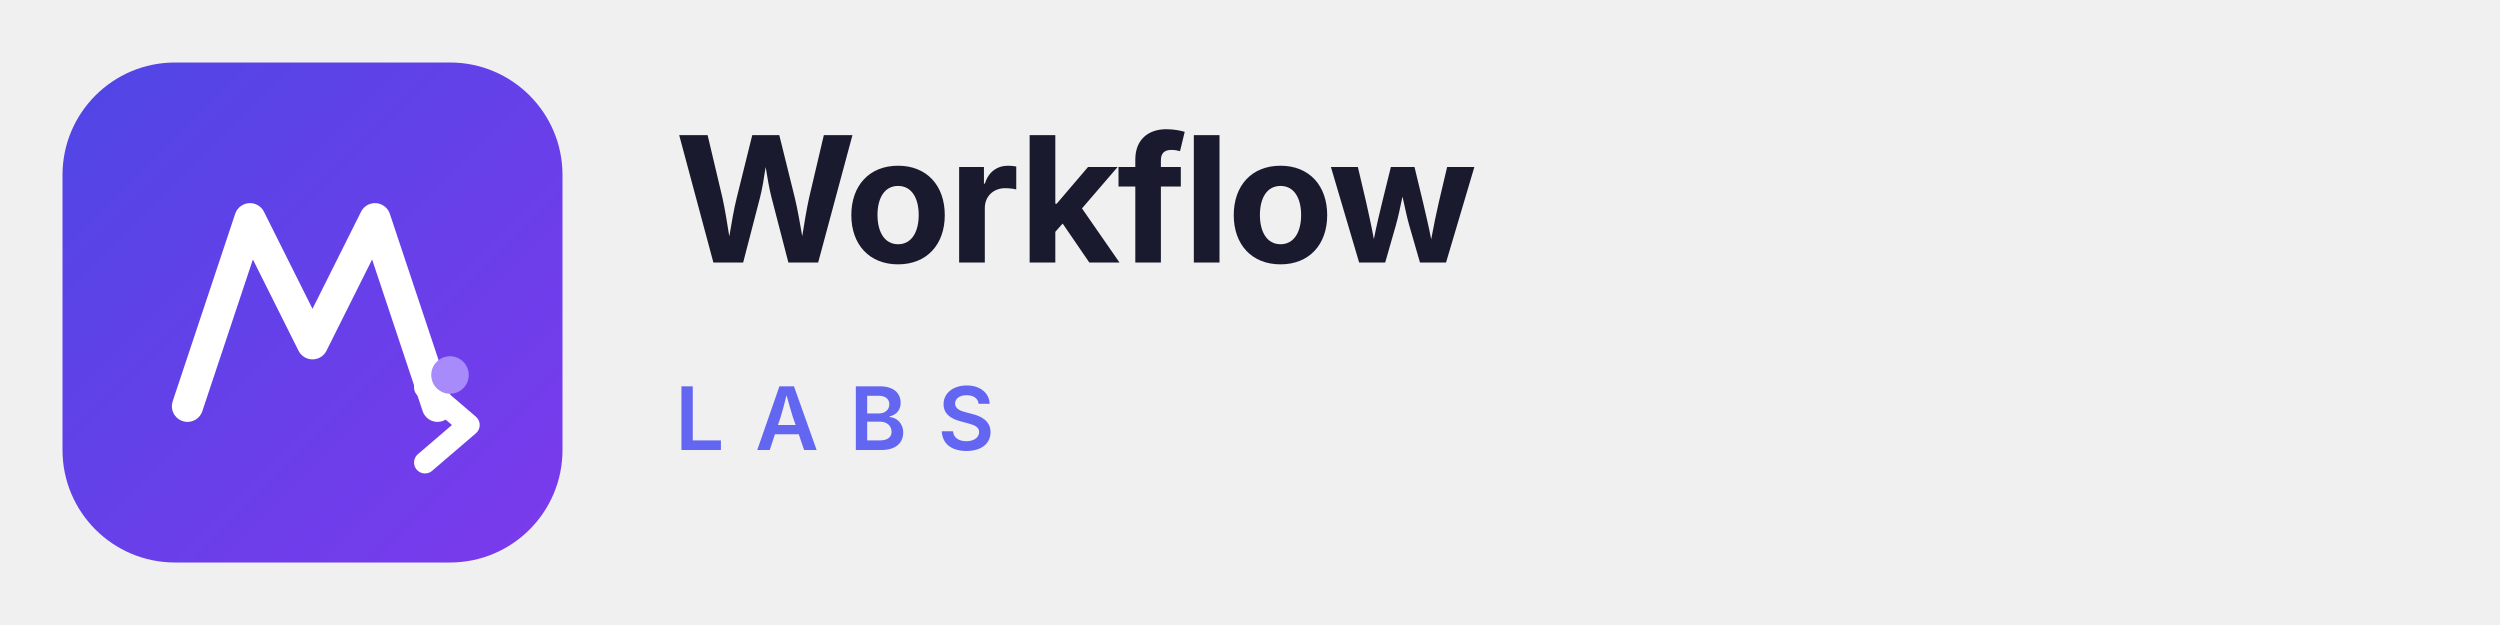
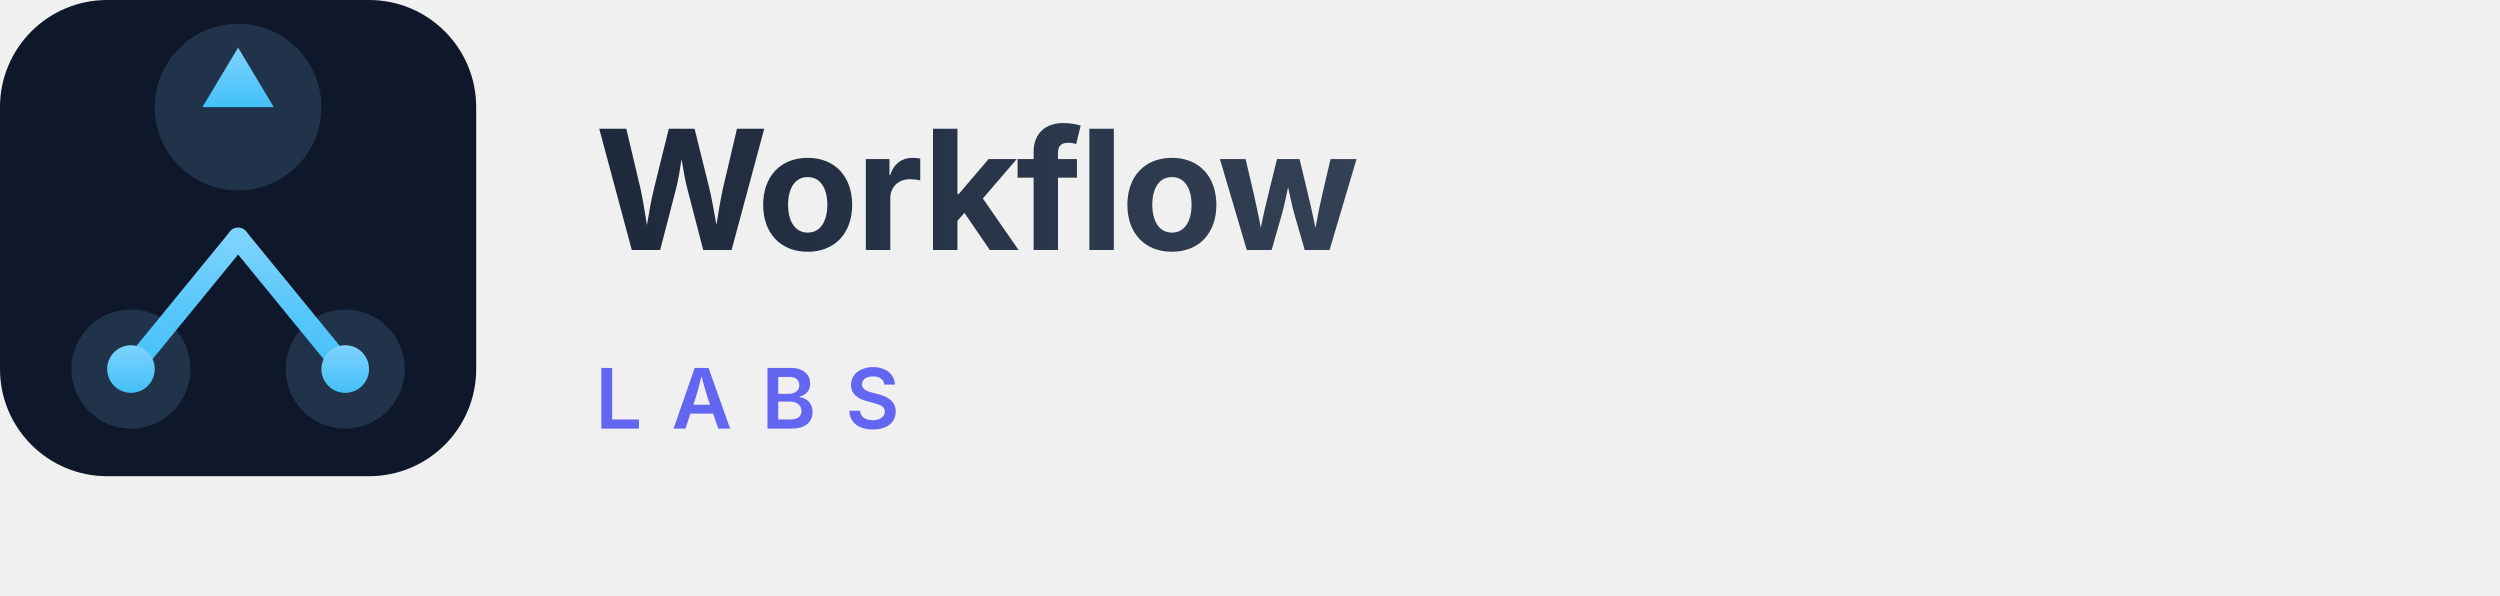
- <svg xmlns="http://www.w3.org/2000/svg" viewBox="0 0 400 100" width="400" height="100">
+ <svg xmlns="http://www.w3.org/2000/svg" viewBox="0 0 420 100" width="420" height="100">
  <defs>
-     <linearGradient id="gLogo" x1="0%" y1="0%" x2="100%" y2="100%">
-       <stop offset="0%" stop-color="#4f46e5" />
-       <stop offset="100%" stop-color="#7c3aed" />
+     <linearGradient id="gCyan" x1="0%" y1="0%" x2="0%" y2="100%">
+       <stop offset="0%" stop-color="#7dd3fc" />
+       <stop offset="100%" stop-color="#38bdf8" />
    </linearGradient>
-     <linearGradient id="gAccent" x1="0%" y1="0%" x2="100%" y2="0%">
-       <stop offset="0%" stop-color="#6366f1" />
-       <stop offset="100%" stop-color="#a78bfa" />
+     <linearGradient id="gText" x1="0%" y1="0%" x2="100%" y2="0%">
+       <stop offset="0%" stop-color="#1e293b" />
+       <stop offset="100%" stop-color="#334155" />
    </linearGradient>
  </defs>
-   <g transform="translate(10, 10)">
-     <rect x="0" y="0" width="80" height="80" rx="18" fill="url(#gLogo)" />
-     <path d="M20 55 L30 25 L40 45 L50 25 L60 55" fill="none" stroke="#fff" stroke-width="5" stroke-linecap="round" stroke-linejoin="round" />
-     <path d="M58 52 L65 58 L58 64" fill="none" stroke="#fff" stroke-width="3.5" stroke-linecap="round" stroke-linejoin="round" />
-     <circle cx="62" cy="50" r="3" fill="#a78bfa" />
+   <rect x="0" y="0" width="80" height="80" rx="18" fill="#0f172a" />
+   <g transform="translate(40, 40)" fill="none" stroke="url(#gCyan)" stroke-width="3.5" stroke-linecap="round" stroke-linejoin="round">
+     <line x1="0" y1="0" x2="0" y2="-22" />
+     <polygon points="0,-32 6,-22 -6,-22" fill="url(#gCyan)" stroke="none" />
+     <line x1="0" y1="0" x2="-18" y2="22" />
+     <line x1="0" y1="0" x2="18" y2="22" />
+     <circle cx="-18" cy="22" r="4" fill="url(#gCyan)" stroke="none" />
+     <circle cx="18" cy="22" r="4" fill="url(#gCyan)" stroke="none" />
  </g>
-   <text x="108" y="42" font-family="'Inter',-apple-system,BlinkMacSystemFont,sans-serif" font-weight="700" font-size="28" fill="#1a1a2e" letter-spacing="-0.02em">Workflow</text>
-   <text x="108" y="72" font-family="'Inter',-apple-system,BlinkMacSystemFont,sans-serif" font-weight="600" font-size="14" fill="#6366f1" letter-spacing="0.35em">LABS</text>
+   <g transform="translate(40, 40)" opacity="0.15">
+     <circle cx="0" cy="-22" r="14" fill="#7dd3fc" />
+     <circle cx="-18" cy="22" r="10" fill="#7dd3fc" />
+     <circle cx="18" cy="22" r="10" fill="#7dd3fc" />
+   </g>
+   <text x="100" y="42" font-family="'Inter',-apple-system,BlinkMacSystemFont,sans-serif" font-weight="700" font-size="28" fill="url(#gText)" letter-spacing="-0.02em">Workflow</text>
+   <text x="100" y="72" font-family="'Inter',-apple-system,BlinkMacSystemFont,sans-serif" font-weight="600" font-size="14" fill="#6366f1" letter-spacing="0.35em">LABS</text>
</svg>
